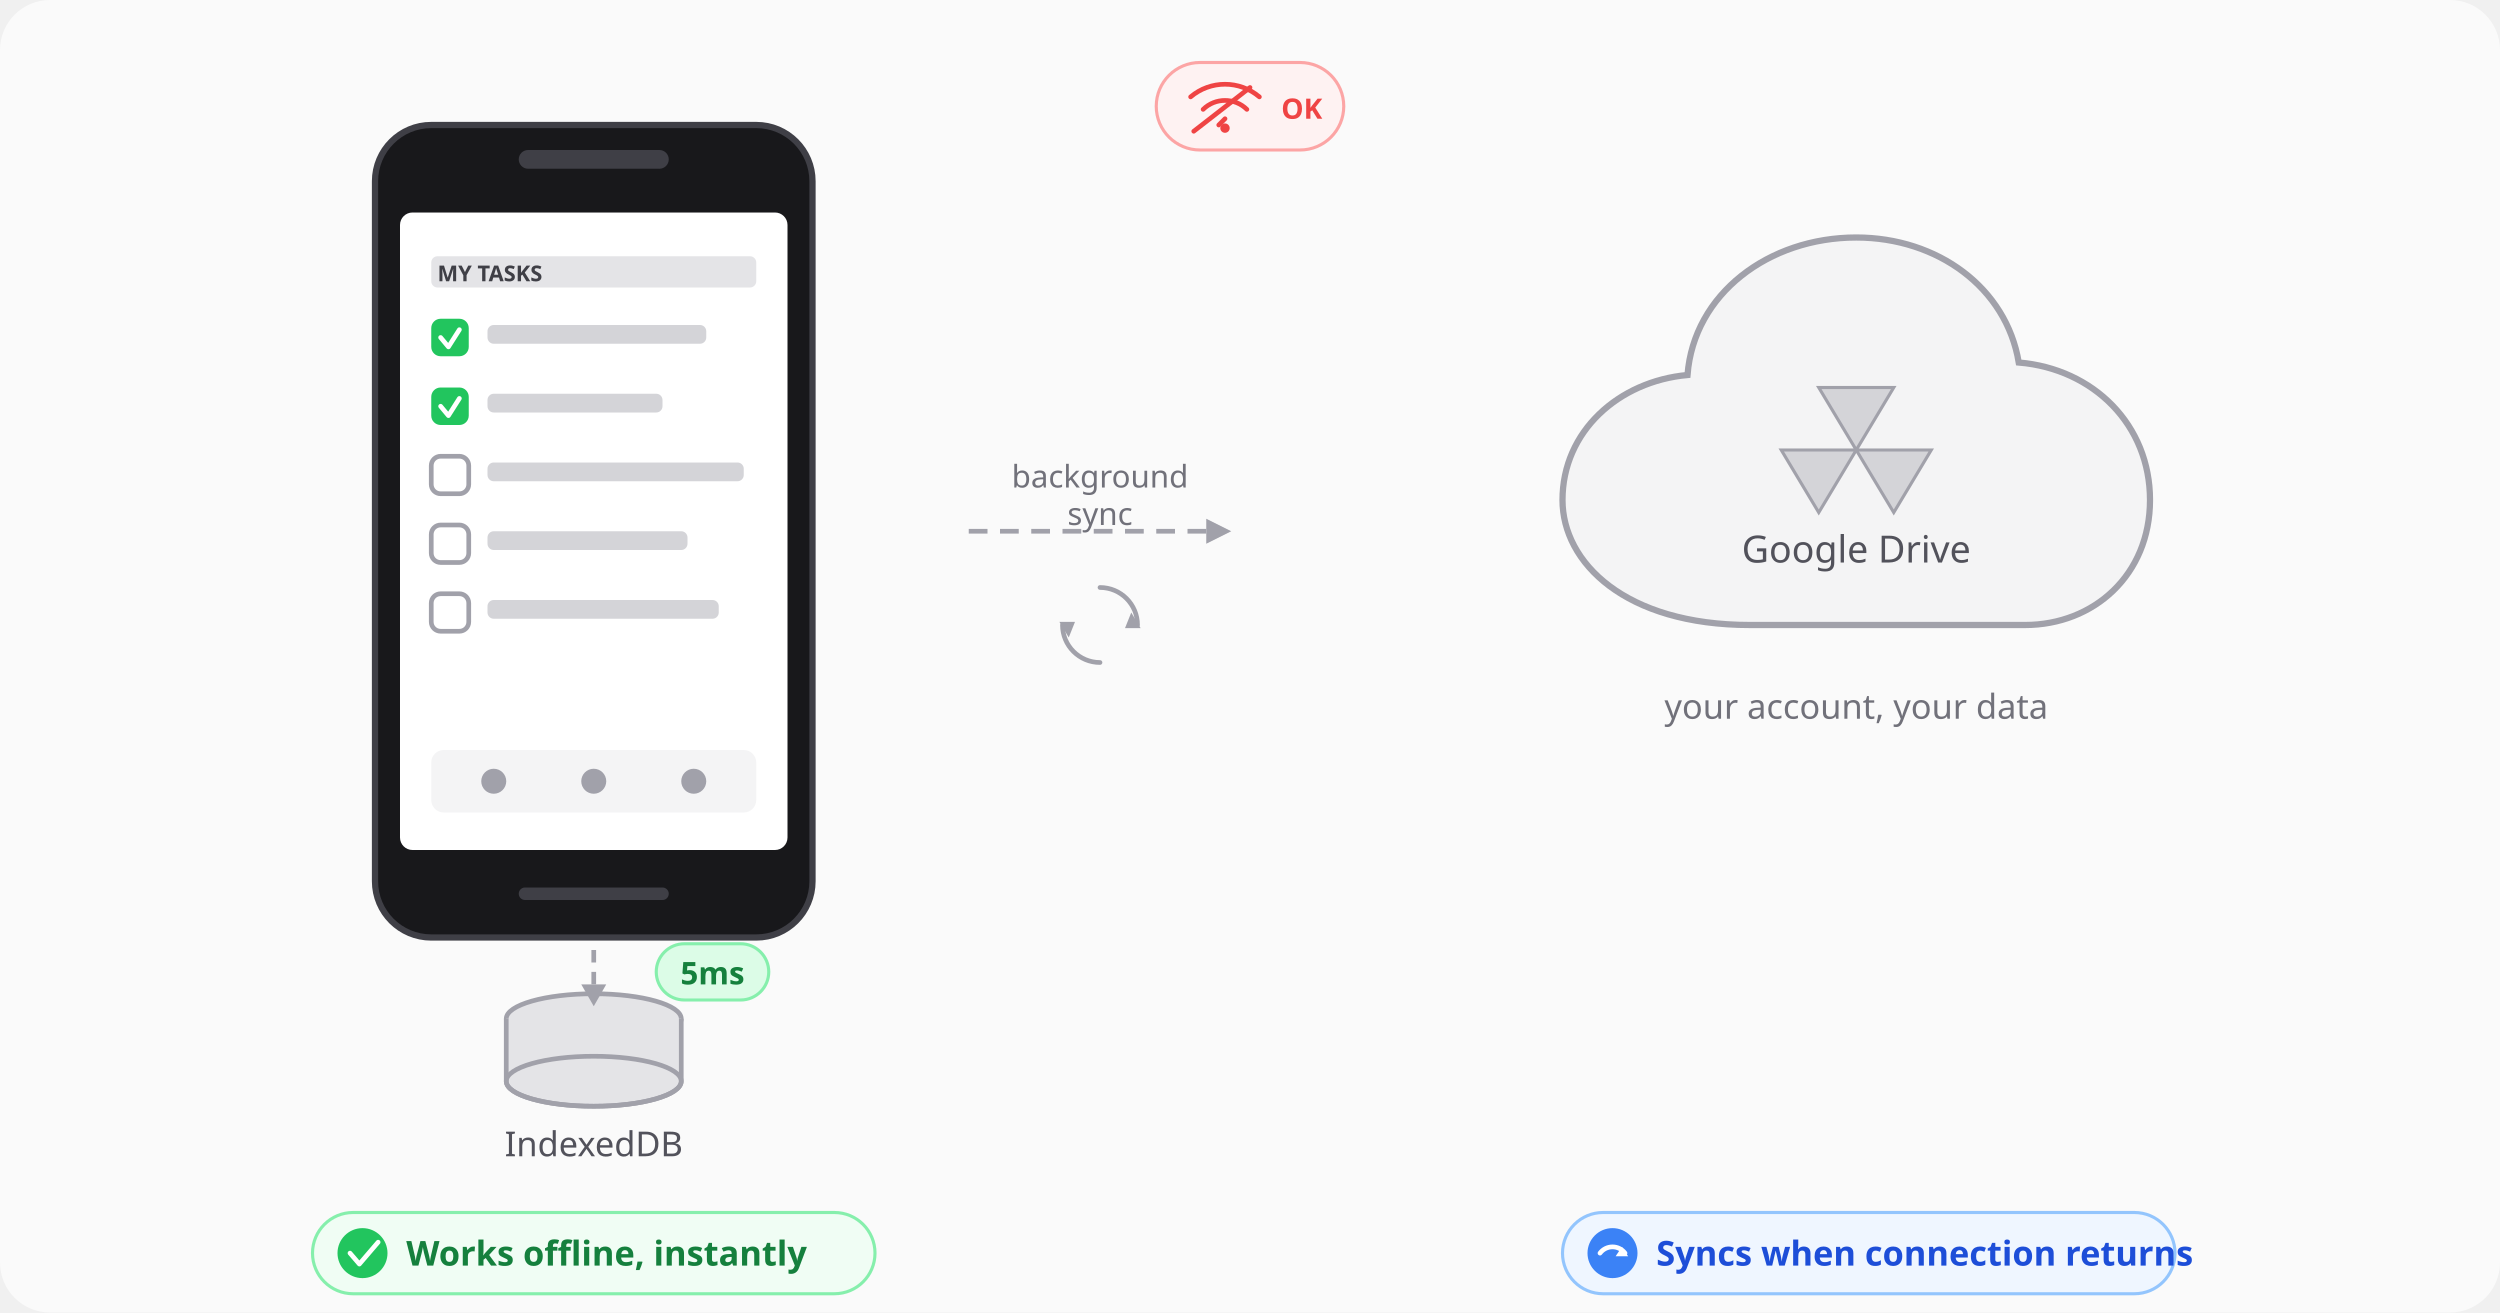
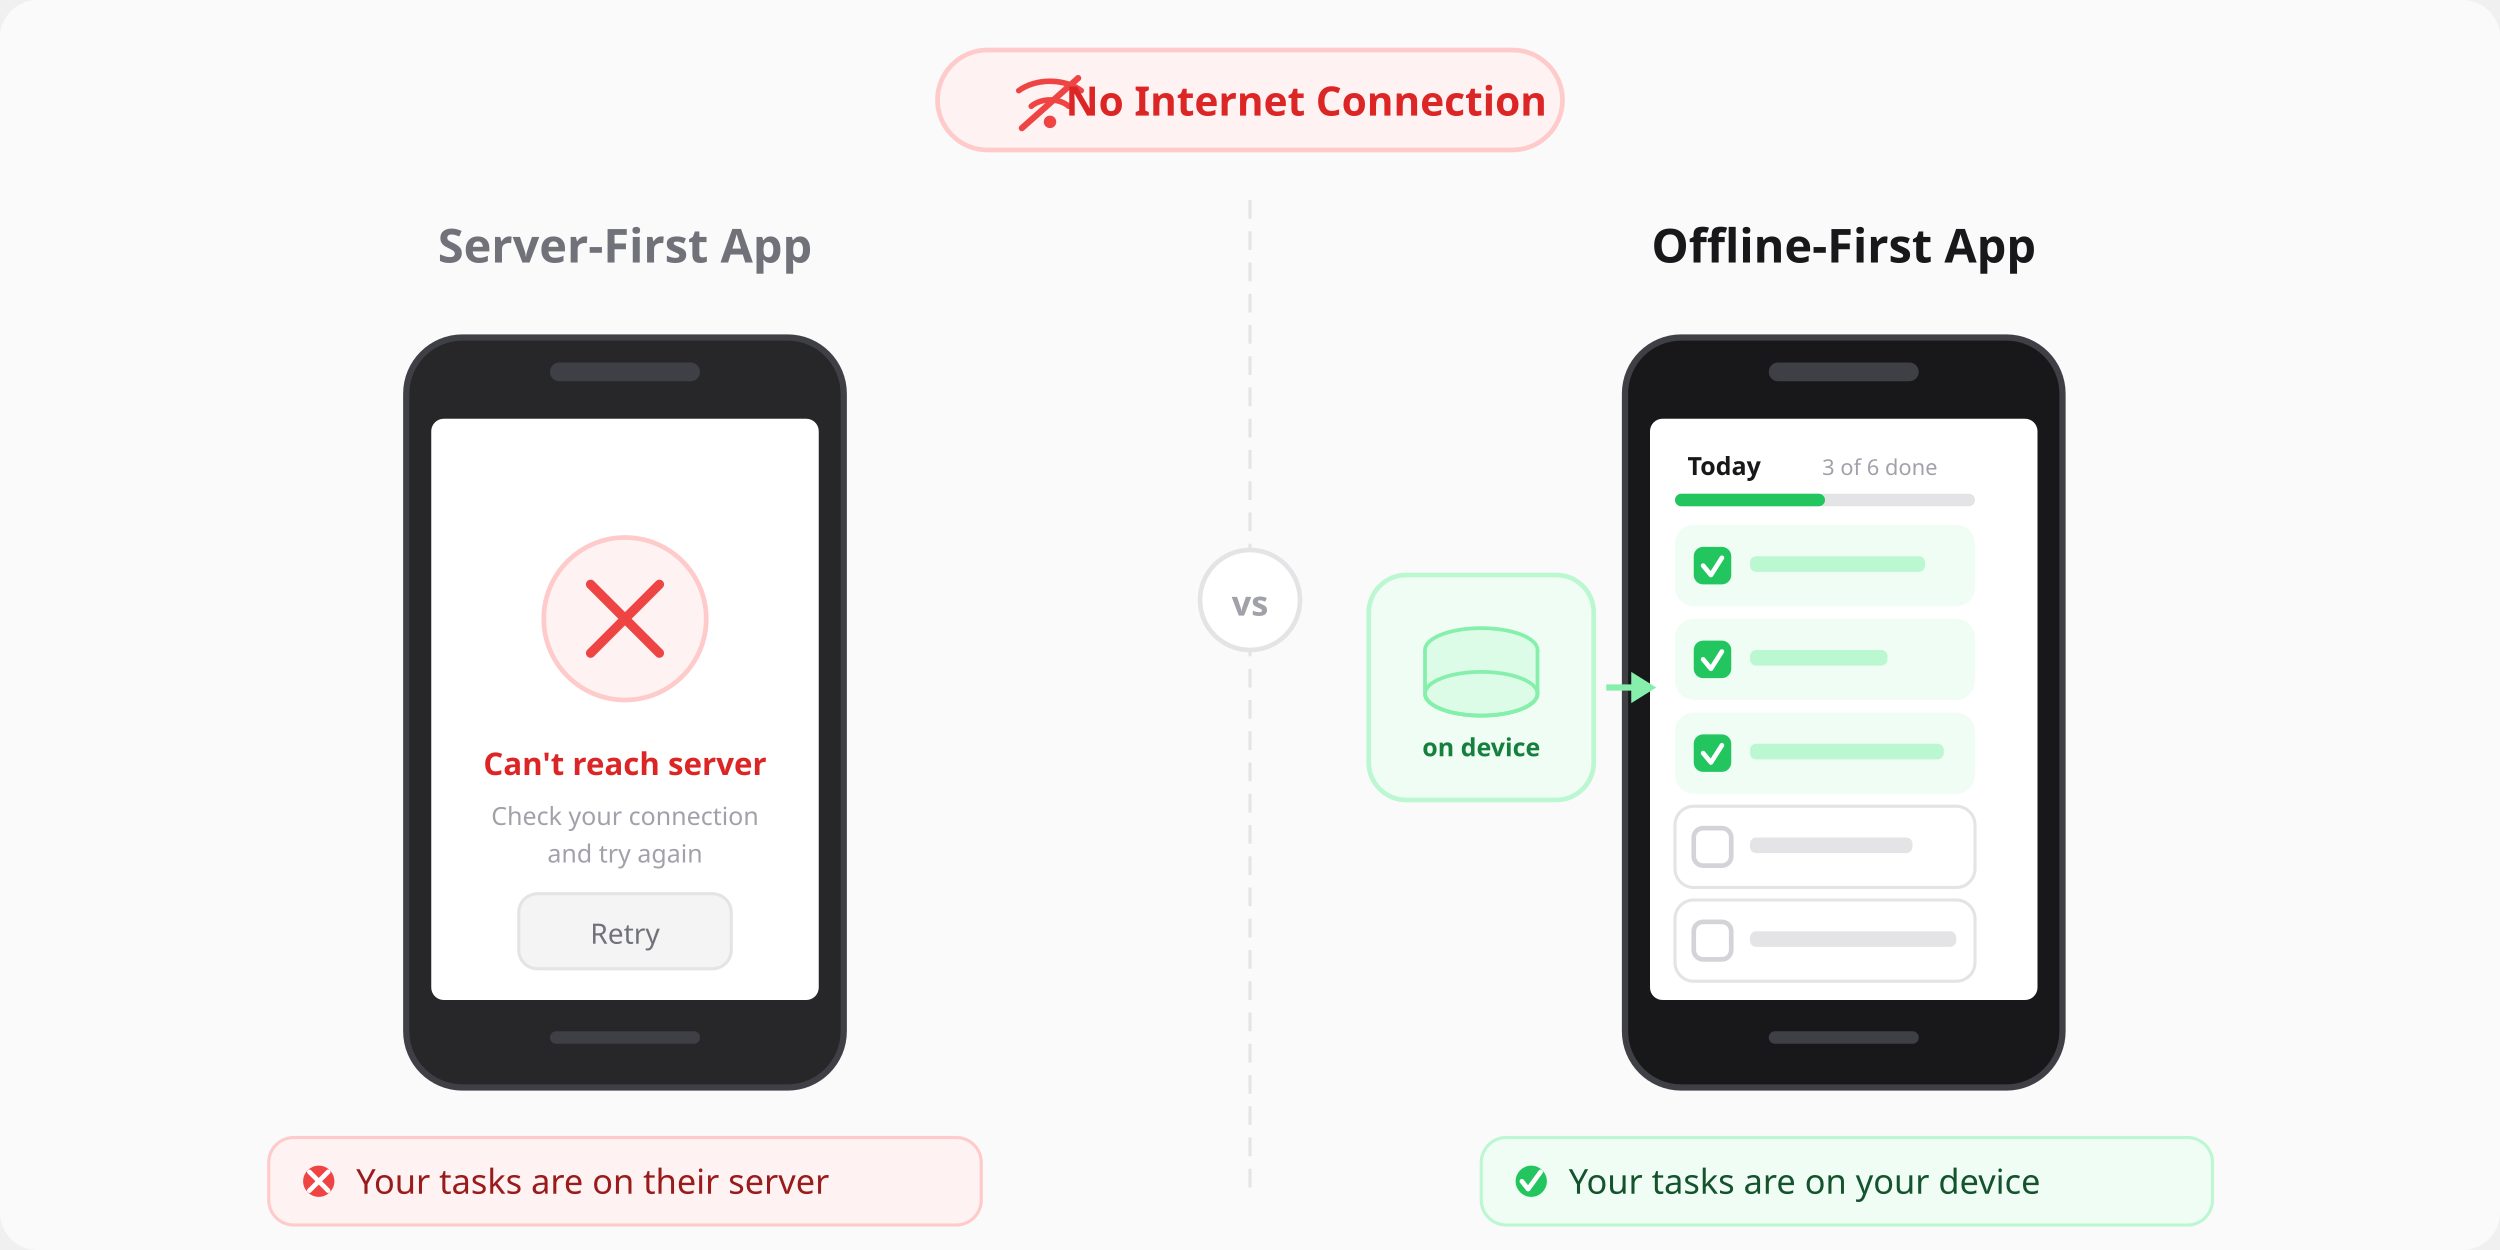
- <svg xmlns="http://www.w3.org/2000/svg" viewBox="0 0 800 420" fill="none">
-   <rect width="800" height="420" rx="16" fill="#fafafa" />
-   <g transform="translate(120, 40)">
-     <rect x="0" y="0" width="140" height="260" rx="18" fill="#18181b" stroke="#3f3f46" stroke-width="2" />
-     <rect x="8" y="28" width="124" height="204" rx="4" fill="#ffffff" />
-     <rect x="46" y="8" width="48" height="6" rx="3" fill="#3f3f46" />
-     <g transform="translate(18, 42)">
-       <rect x="0" y="0" width="104" height="10" rx="2" fill="#e4e4e7" />
-       <text x="2" y="8" font-family="system-ui, sans-serif" font-size="7" font-weight="600" fill="#3f3f46">MY TASKS</text>
+ <svg xmlns="http://www.w3.org/2000/svg" viewBox="0 0 800 400" fill="none">
+   <rect width="800" height="400" rx="12" fill="#fafafa" />
+   <g transform="translate(300, 16)">
+     <rect x="0" y="0" width="200" height="32" rx="16" fill="#fef2f2" stroke="#fecaca" stroke-width="1.5" />
+     <g transform="translate(24, 7)">
+       <path d="M2,6 a14,10 0 0 1 20,0" stroke="#ef4444" stroke-width="1.8" stroke-linecap="round" fill="none" />
+       <path d="M6,11 a8,6 0 0 1 12,0" stroke="#ef4444" stroke-width="1.8" stroke-linecap="round" fill="none" />
+       <circle cx="12" cy="16" r="2" fill="#ef4444" />
+       <line x1="3" y1="18" x2="21" y2="2" stroke="#ef4444" stroke-width="2" stroke-linecap="round" />
    </g>
-     <g transform="translate(18, 62)">
-       <rect x="0" y="0" width="12" height="12" rx="3" fill="#22c55e" />
-       <polyline points="3,6 5.5,9 9,3.5" stroke="white" stroke-width="1.5" fill="none" stroke-linecap="round" stroke-linejoin="round" />
-       <rect x="18" y="2" width="70" height="6" rx="2" fill="#d4d4d8" />
-       <rect x="0" y="22" width="12" height="12" rx="3" fill="#22c55e" />
-       <polyline points="3,28 5.5,31 9,25.5" stroke="white" stroke-width="1.5" fill="none" stroke-linecap="round" stroke-linejoin="round" />
-       <rect x="18" y="24" width="56" height="6" rx="2" fill="#d4d4d8" />
-       <rect x="0" y="44" width="12" height="12" rx="3" fill="none" stroke="#a1a1aa" stroke-width="1.5" />
-       <rect x="18" y="46" width="82" height="6" rx="2" fill="#d4d4d8" />
-       <rect x="0" y="66" width="12" height="12" rx="3" fill="none" stroke="#a1a1aa" stroke-width="1.5" />
-       <rect x="18" y="68" width="64" height="6" rx="2" fill="#d4d4d8" />
-       <rect x="0" y="88" width="12" height="12" rx="3" fill="none" stroke="#a1a1aa" stroke-width="1.5" />
-       <rect x="18" y="90" width="74" height="6" rx="2" fill="#d4d4d8" />
+     <text x="118" y="21" text-anchor="middle" font-family="system-ui, sans-serif" font-size="13" font-weight="600" fill="#dc2626">No Internet Connection</text>
+   </g>
+   <line x1="400" y1="64" x2="400" y2="380" stroke="#e4e4e7" stroke-width="1" stroke-dasharray="6,4" />
+   <g transform="translate(40, 64)">
+     <text x="160" y="20" text-anchor="middle" font-family="system-ui, sans-serif" font-size="15" font-weight="700" fill="#71717a">Server-First App</text>
+     <g transform="translate(90, 44)">
+       <rect x="0" y="0" width="140" height="240" rx="18" fill="#27272a" stroke="#3f3f46" stroke-width="2" />
+       <rect x="8" y="26" width="124" height="186" rx="4" fill="#ffffff" />
+       <rect x="46" y="8" width="48" height="6" rx="3" fill="#3f3f46" />
+       <rect x="46" y="222" width="48" height="4" rx="2" fill="#3f3f46" />
+       <g transform="translate(24, 60)">
+         <circle cx="46" cy="30" r="26" fill="#fef2f2" stroke="#fecaca" stroke-width="1.5" />
+         <line x1="35" y1="19" x2="57" y2="41" stroke="#ef4444" stroke-width="3" stroke-linecap="round" />
+         <line x1="57" y1="19" x2="35" y2="41" stroke="#ef4444" stroke-width="3" stroke-linecap="round" />
+         <text x="46" y="80" text-anchor="middle" font-family="system-ui, sans-serif" font-size="10" font-weight="600" fill="#dc2626">Can't reach server</text>
+         <text x="46" y="96" text-anchor="middle" font-family="system-ui, sans-serif" font-size="8" fill="#a1a1aa">Check your connection</text>
+         <text x="46" y="108" text-anchor="middle" font-family="system-ui, sans-serif" font-size="8" fill="#a1a1aa">and try again</text>
+         <rect x="12" y="118" width="68" height="24" rx="6" fill="#f4f4f5" stroke="#e4e4e7" stroke-width="1" />
+         <text x="46" y="134" text-anchor="middle" font-family="system-ui, sans-serif" font-size="9" font-weight="500" fill="#71717a">Retry</text>
+       </g>
    </g>
-     <rect x="18" y="200" width="104" height="20" rx="4" fill="#f4f4f5" />
-     <circle cx="38" cy="210" r="4" fill="#a1a1aa" />
-     <circle cx="70" cy="210" r="4" fill="#a1a1aa" />
-     <circle cx="102" cy="210" r="4" fill="#a1a1aa" />
-     <rect x="46" y="244" width="48" height="4" rx="2" fill="#3f3f46" />
-   </g>
-   <g transform="translate(148, 318)">
-     <ellipse cx="42" cy="8" rx="28" ry="8" fill="#e4e4e7" stroke="#a1a1aa" stroke-width="1.5" />
-     <path d="M14,8 v20 a28,8 0 0 0 56,0 v-20" fill="#e4e4e7" stroke="#a1a1aa" stroke-width="1.5" />
-     <ellipse cx="42" cy="28" rx="28" ry="8" fill="none" stroke="#a1a1aa" stroke-width="1.5" />
-     <text x="42" y="52" text-anchor="middle" font-family="system-ui, sans-serif" font-size="11" font-weight="500" fill="#52525b">IndexedDB</text>
-   </g>
-   <line x1="190" y1="304" x2="190" y2="316" stroke="#a1a1aa" stroke-width="1.5" stroke-dasharray="4,3" />
-   <polygon points="186,315 190,322 194,315" fill="#a1a1aa" />
-   <g transform="translate(210, 302)">
-     <rect x="0" y="0" width="36" height="18" rx="9" fill="#dcfce7" stroke="#86efac" stroke-width="1" />
-     <text x="18" y="13" text-anchor="middle" font-family="system-ui, sans-serif" font-size="10" font-weight="700" fill="#15803d">5ms</text>
-   </g>
-   <g transform="translate(310, 100)">
-     <line x1="0" y1="70" x2="80" y2="70" stroke="#a1a1aa" stroke-width="1.5" stroke-dasharray="6,4" />
-     <polygon points="76,66 84,70 76,74" fill="#a1a1aa" />
-     <text x="42" y="56" text-anchor="middle" font-family="system-ui, sans-serif" font-size="10" fill="#71717a">background</text>
-     <text x="42" y="68" text-anchor="middle" font-family="system-ui, sans-serif" font-size="10" fill="#71717a">sync</text>
-     <g transform="translate(28, 86)">
-       <path d="M14,2 A12,12 0 0 1 26,14" stroke="#a1a1aa" stroke-width="1.5" fill="none" stroke-linecap="round" />
-       <polygon points="24,10 27,15 22,15" fill="#a1a1aa" />
-       <path d="M14,26 A12,12 0 0 1 2,14" stroke="#a1a1aa" stroke-width="1.5" fill="none" stroke-linecap="round" />
-       <polygon points="4,18 1,13 6,13" fill="#a1a1aa" />
+     <g transform="translate(46, 300)">
+       <rect x="0" y="0" width="228" height="28" rx="8" fill="#fef2f2" stroke="#fecaca" stroke-width="1" />
+       <circle cx="16" cy="14" r="5" fill="#ef4444" />
+       <line x1="13" y1="11" x2="19" y2="17" stroke="white" stroke-width="1.5" stroke-linecap="round" />
+       <line x1="19" y1="11" x2="13" y2="17" stroke="white" stroke-width="1.5" stroke-linecap="round" />
+       <text x="28" y="18" font-family="system-ui, sans-serif" font-size="11" font-weight="500" fill="#991b1b">Your tasks are on their server</text>
    </g>
  </g>
-   <g transform="translate(480, 60)">
-     <path d="M80,140 C40,140 20,120 20,100 C20,78 38,62 60,60 C62,34 86,16 114,16 C140,16 162,32 166,56 C190,58 208,76 208,100 C208,124 190,140 168,140 Z" fill="#f4f4f5" stroke="#a1a1aa" stroke-width="2" />
-     <g transform="translate(90, 64)">
-       <path d="M12,0 L24,20 L36,0 Z" fill="#d4d4d8" stroke="#a1a1aa" stroke-width="1" />
-       <path d="M0,20 L12,40 L24,20 Z" fill="#d4d4d8" stroke="#a1a1aa" stroke-width="1" />
-       <path d="M24,20 L36,40 L48,20 Z" fill="#d4d4d8" stroke="#a1a1aa" stroke-width="1" />
+   <g transform="translate(420, 64)">
+     <text x="170" y="20" text-anchor="middle" font-family="system-ui, sans-serif" font-size="15" font-weight="700" fill="#18181b">Offline-First App</text>
+     <g transform="translate(100, 44)">
+       <rect x="0" y="0" width="140" height="240" rx="18" fill="#18181b" stroke="#3f3f46" stroke-width="2" />
+       <rect x="8" y="26" width="124" height="186" rx="4" fill="#ffffff" />
+       <rect x="46" y="8" width="48" height="6" rx="3" fill="#3f3f46" />
+       <rect x="46" y="222" width="48" height="4" rx="2" fill="#3f3f46" />
+       <g transform="translate(16, 34)">
+         <text x="4" y="10" font-family="system-ui, sans-serif" font-size="8" font-weight="700" fill="#18181b">Today</text>
+         <text x="84" y="10" text-anchor="end" font-family="system-ui, sans-serif" font-size="7" fill="#a1a1aa">3 of 6 done</text>
+         <rect x="0" y="16" width="96" height="4" rx="2" fill="#e4e4e7" />
+         <rect x="0" y="16" width="48" height="4" rx="2" fill="#22c55e" />
+       </g>
+       <g transform="translate(16, 60)">
+         <rect x="0" y="0" width="96" height="26" rx="6" fill="#f0fdf4" />
+         <rect x="6" y="7" width="12" height="12" rx="3" fill="#22c55e" />
+         <polyline points="9,13 11.5,16 15,10.5" stroke="white" stroke-width="1.5" fill="none" stroke-linecap="round" stroke-linejoin="round" />
+         <rect x="24" y="10" width="56" height="5" rx="2" fill="#bbf7d0" />
+         <rect x="0" y="30" width="96" height="26" rx="6" fill="#f0fdf4" />
+         <rect x="6" y="37" width="12" height="12" rx="3" fill="#22c55e" />
+         <polyline points="9,43 11.5,46 15,40.5" stroke="white" stroke-width="1.5" fill="none" stroke-linecap="round" stroke-linejoin="round" />
+         <rect x="24" y="40" width="44" height="5" rx="2" fill="#bbf7d0" />
+         <rect x="0" y="60" width="96" height="26" rx="6" fill="#f0fdf4" />
+         <rect x="6" y="67" width="12" height="12" rx="3" fill="#22c55e" />
+         <polyline points="9,73 11.5,76 15,70.5" stroke="white" stroke-width="1.5" fill="none" stroke-linecap="round" stroke-linejoin="round" />
+         <rect x="24" y="70" width="62" height="5" rx="2" fill="#bbf7d0" />
+         <rect x="0" y="90" width="96" height="26" rx="6" fill="#ffffff" stroke="#e4e4e7" stroke-width="1" />
+         <rect x="6" y="97" width="12" height="12" rx="3" fill="none" stroke="#d4d4d8" stroke-width="1.5" />
+         <rect x="24" y="100" width="52" height="5" rx="2" fill="#e4e4e7" />
+         <rect x="0" y="120" width="96" height="26" rx="6" fill="#ffffff" stroke="#e4e4e7" stroke-width="1" />
+         <rect x="6" y="127" width="12" height="12" rx="3" fill="none" stroke="#d4d4d8" stroke-width="1.5" />
+         <rect x="24" y="130" width="66" height="5" rx="2" fill="#e4e4e7" />
+       </g>
    </g>
-     <text x="114" y="120" text-anchor="middle" font-family="system-ui, sans-serif" font-size="12" font-weight="500" fill="#52525b">Google Drive</text>
-     <text x="114" y="170" text-anchor="middle" font-family="system-ui, sans-serif" font-size="11" fill="#71717a">your account, your data</text>
+     <g transform="translate(18, 120)">
+       <rect x="0" y="0" width="72" height="72" rx="12" fill="#f0fdf4" stroke="#bbf7d0" stroke-width="1.5" />
+       <ellipse cx="36" cy="24" rx="18" ry="7" fill="#dcfce7" stroke="#86efac" stroke-width="1.2" />
+       <path d="M18,24 v14 a18,7 0 0 0 36,0 v-14" fill="#dcfce7" stroke="#86efac" stroke-width="1.2" />
+       <ellipse cx="36" cy="38" rx="18" ry="7" fill="none" stroke="#86efac" stroke-width="1.2" />
+       <text x="36" y="58" text-anchor="middle" font-family="system-ui, sans-serif" font-size="8" font-weight="600" fill="#15803d">on device</text>
+     </g>
+     <line x1="94" y1="156" x2="104" y2="156" stroke="#86efac" stroke-width="2" />
+     <polygon points="102,151 110,156 102,161" fill="#86efac" />
+     <g transform="translate(54, 300)">
+       <rect x="0" y="0" width="234" height="28" rx="8" fill="#f0fdf4" stroke="#bbf7d0" stroke-width="1" />
+       <circle cx="16" cy="14" r="5" fill="#22c55e" />
+       <polyline points="13,14 15,16.5 19,11" stroke="white" stroke-width="1.5" fill="none" stroke-linecap="round" stroke-linejoin="round" />
+       <text x="28" y="18" font-family="system-ui, sans-serif" font-size="11" font-weight="500" fill="#14532d">Your tasks are on your device</text>
+     </g>
  </g>
-   <g transform="translate(370, 20)">
-     <rect x="0" y="0" width="60" height="28" rx="14" fill="#fef2f2" stroke="#fca5a5" stroke-width="1" />
-     <path d="M20,20 L22,18" stroke="#ef4444" stroke-width="1.5" stroke-linecap="round" fill="none" />
-     <path d="M15,15 a10,10 0 0 1 14,0" stroke="#ef4444" stroke-width="1.5" stroke-linecap="round" fill="none" />
-     <path d="M11,11 a17,17 0 0 1 22,0" stroke="#ef4444" stroke-width="1.5" stroke-linecap="round" fill="none" />
-     <circle cx="22" cy="21" r="1.5" fill="#ef4444" />
-     <line x1="12" y1="22" x2="30" y2="8" stroke="#ef4444" stroke-width="1.5" stroke-linecap="round" />
-     <text x="40" y="18" font-family="system-ui, sans-serif" font-size="9" font-weight="600" fill="#ef4444">OK</text>
-   </g>
-   <g transform="translate(100, 388)">
-     <rect x="0" y="0" width="180" height="26" rx="13" fill="#f0fdf4" stroke="#86efac" stroke-width="1" />
-     <circle cx="16" cy="13" r="8" fill="#22c55e" />
-     <polyline points="12,13 15,16.5 21,9.5" stroke="white" stroke-width="1.5" fill="none" stroke-linecap="round" stroke-linejoin="round" />
-     <text x="30" y="17" font-family="system-ui, sans-serif" font-size="11" font-weight="600" fill="#15803d">Works offline, instantly</text>
-   </g>
-   <g transform="translate(500, 388)">
-     <rect x="0" y="0" width="196" height="26" rx="13" fill="#eff6ff" stroke="#93c5fd" stroke-width="1" />
-     <circle cx="16" cy="13" r="8" fill="#3b82f6" />
-     <path d="M12,13 A5,5 0 0 1 20,13" stroke="white" stroke-width="1.5" fill="none" stroke-linecap="round" />
-     <polygon points="19,11 21,14 17,14" fill="white" />
-     <text x="30" y="17" font-family="system-ui, sans-serif" font-size="11" font-weight="600" fill="#1d4ed8">Syncs when connection returns</text>
+   <g transform="translate(384, 176)">
+     <circle cx="16" cy="16" r="16" fill="#ffffff" stroke="#e4e4e7" stroke-width="1.5" />
+     <text x="16" y="21" text-anchor="middle" font-family="system-ui, sans-serif" font-size="11" font-weight="700" fill="#a1a1aa">vs</text>
  </g>
</svg>
